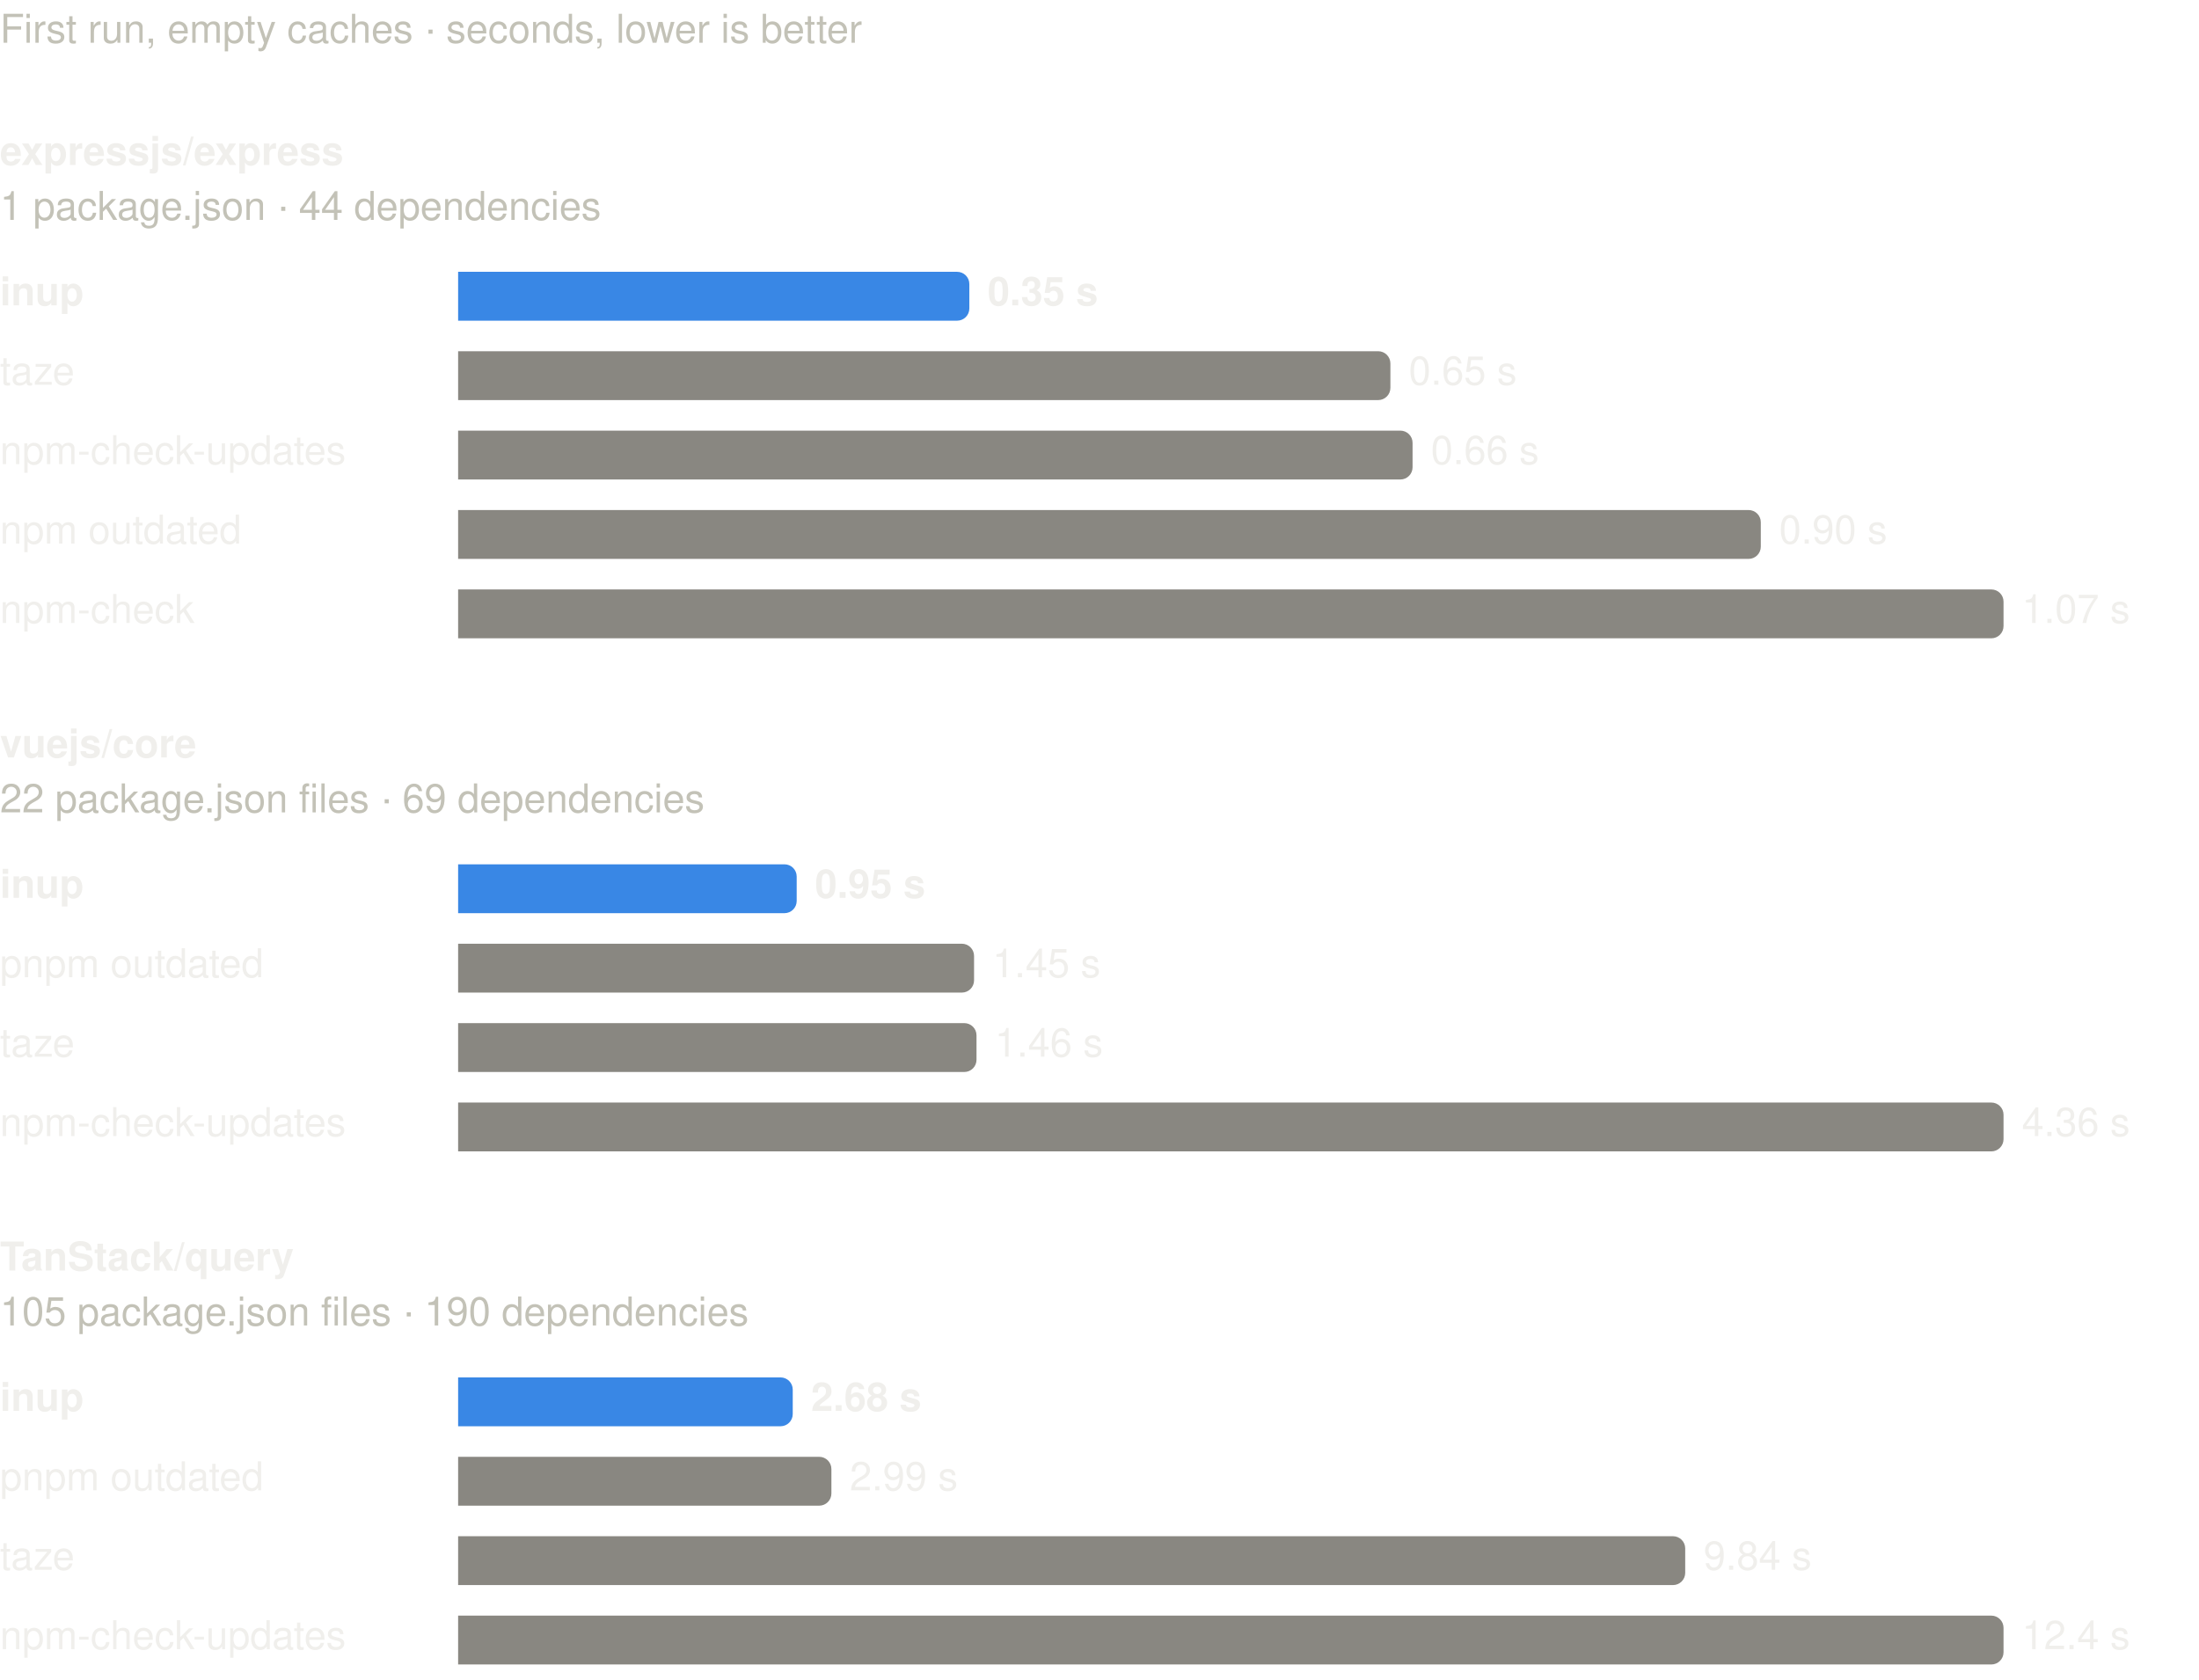
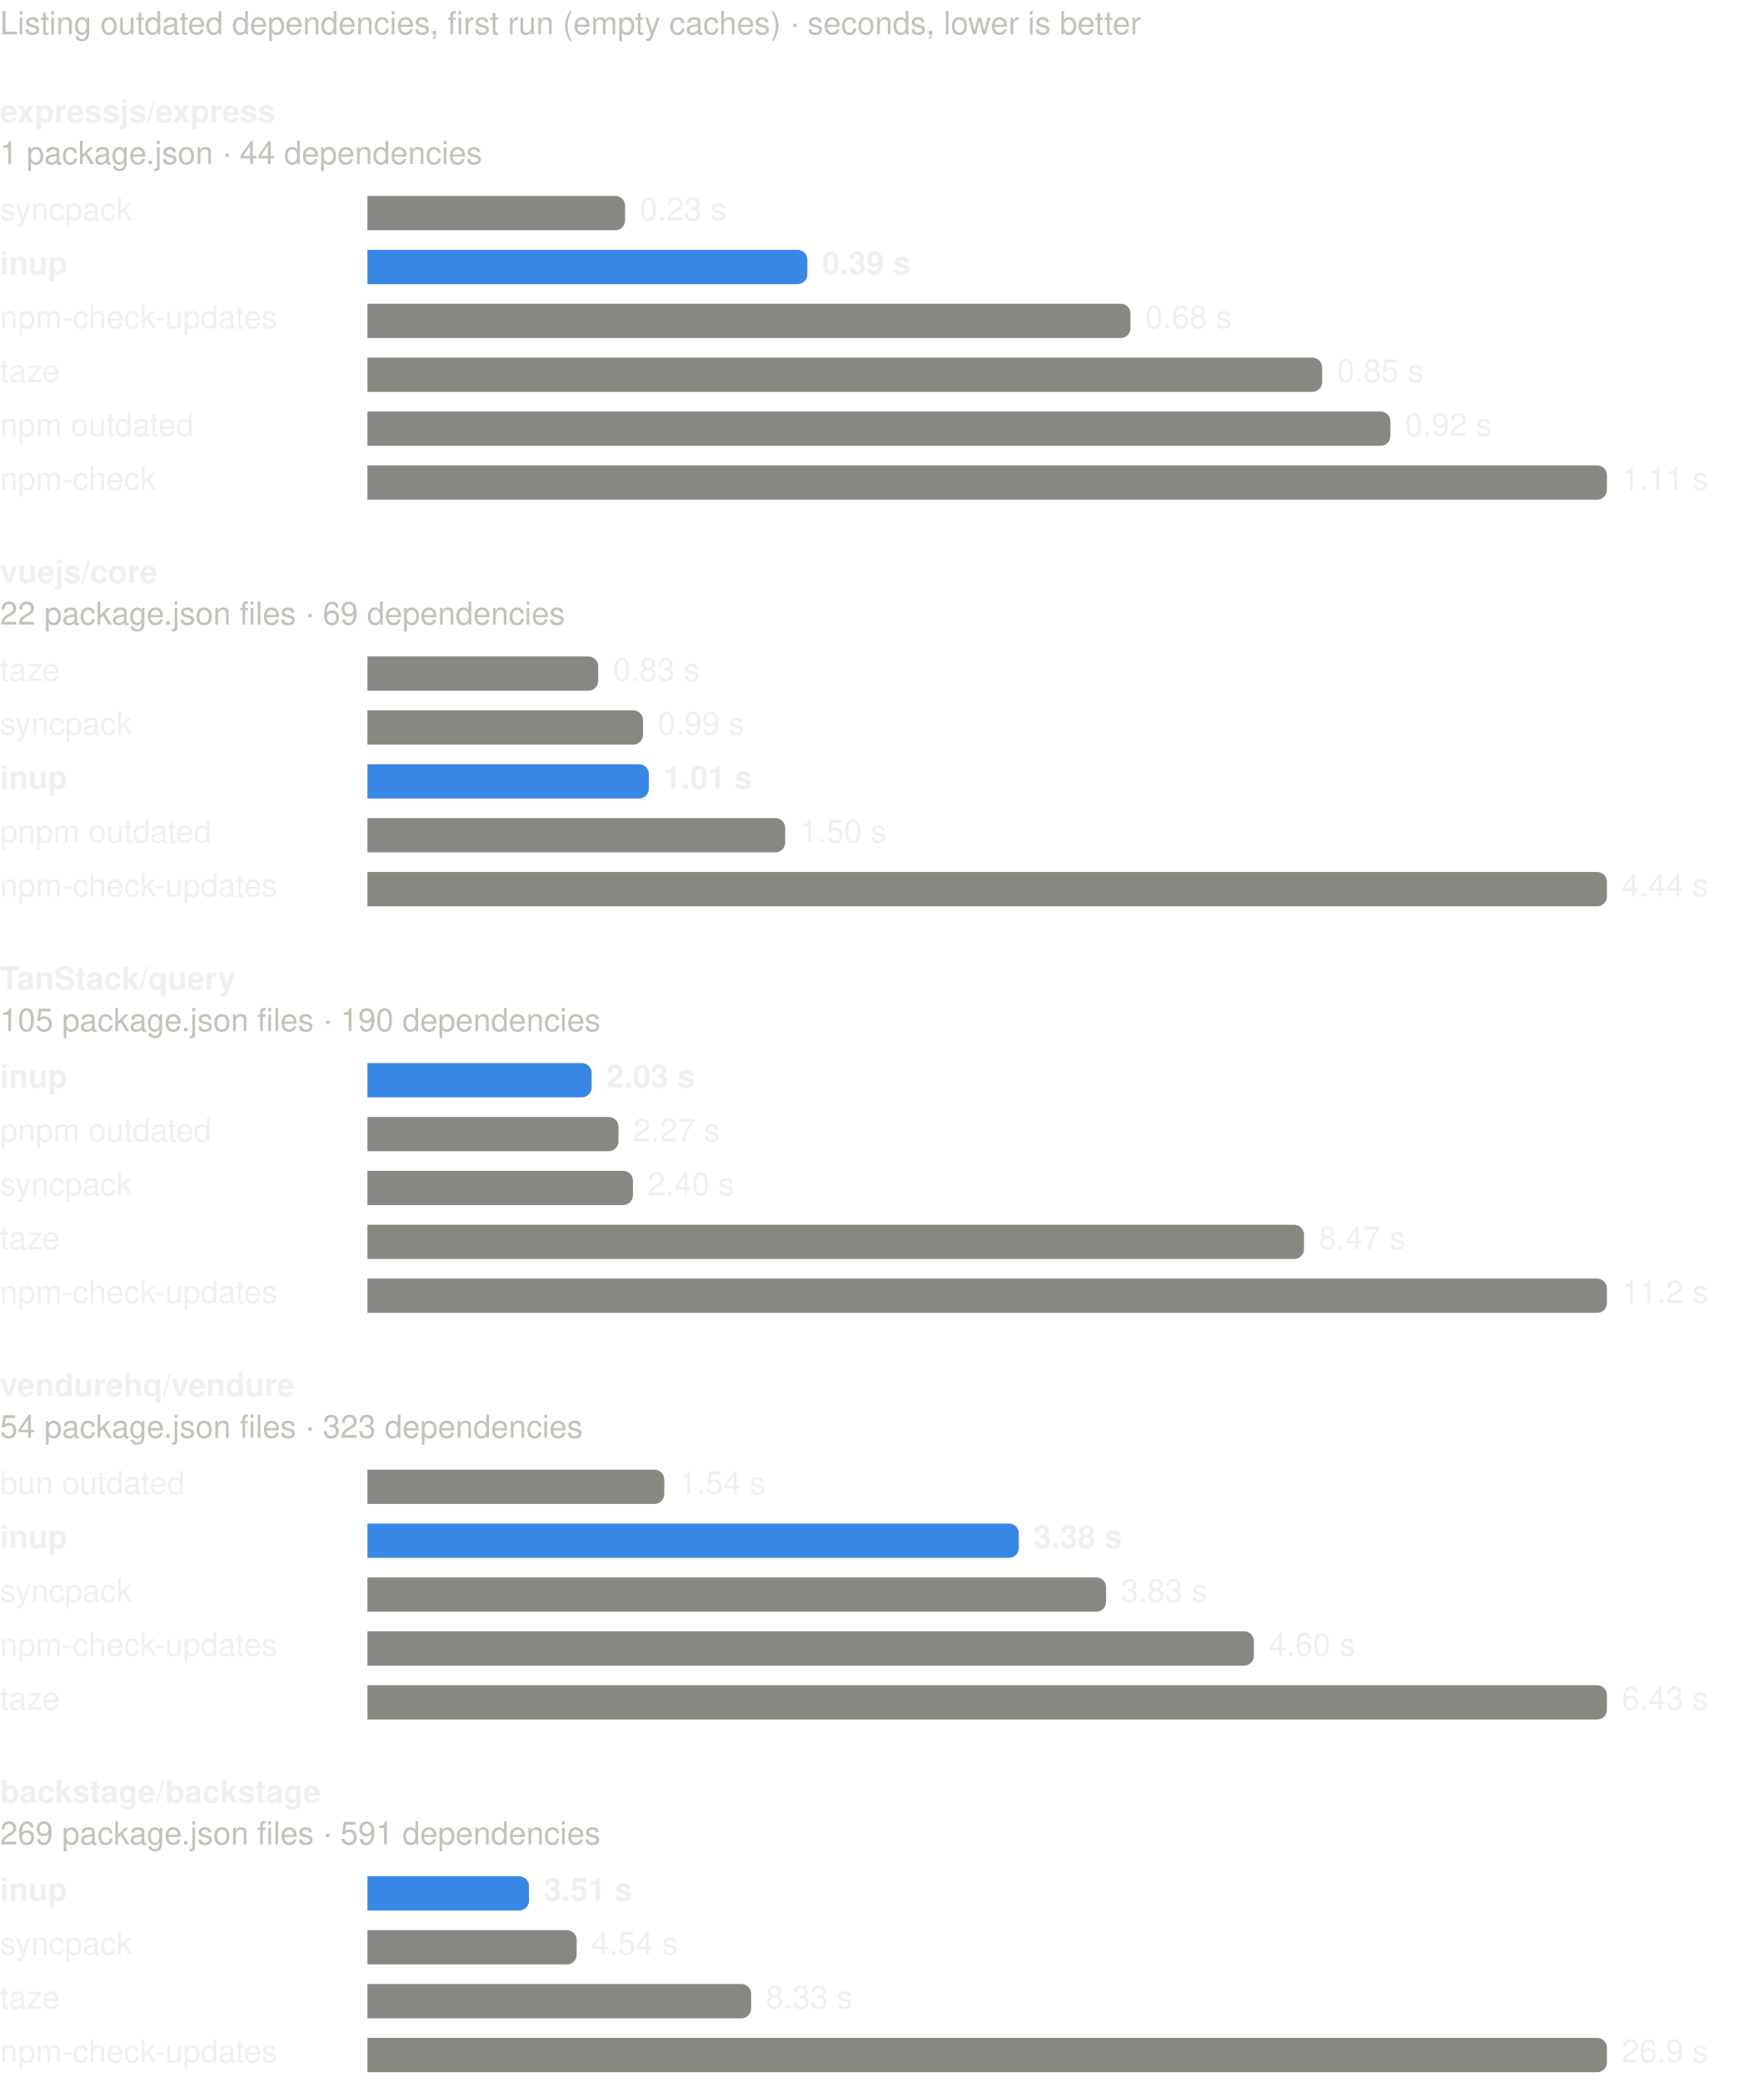
- <svg xmlns="http://www.w3.org/2000/svg" width="720" height="550" viewBox="0 0 720 550" role="img" aria-labelledby="title desc">
+ <svg xmlns="http://www.w3.org/2000/svg" width="720" height="850" viewBox="0 0 720 850" role="img" aria-labelledby="title desc">
  <style>text{font-family:system-ui,-apple-system,"Segoe UI",Helvetica,Arial,sans-serif;font-size:13px}</style>
-   <text x="0" y="14" fill="#c3c2b7">First run, empty caches · seconds, lower is better</text>
-   <text x="0" y="54" fill="#f0efec" font-weight="600">expressjs/express</text>
-   <text x="0" y="72" fill="#c3c2b7">1 package.json · 44 dependencies</text>
-   <text x="0" y="97" fill="#f0efec" dominant-baseline="central" font-weight="600">inup</text>
-   <path d="M150 89h163.383a4 4 0 0 1 4 4v8a4 4 0 0 1 -4 4h-163.383z" fill="#3987e5" />
-   <text x="323.383" y="97" fill="#f0efec" dominant-baseline="central" font-weight="600">0.35 s</text>
-   <text x="0" y="123" fill="#f0efec" dominant-baseline="central">taze</text>
-   <path d="M150 115h301.246a4 4 0 0 1 4 4v8a4 4 0 0 1 -4 4h-301.246z" fill="#898781" />
-   <text x="461.246" y="123" fill="#f0efec" dominant-baseline="central">0.65 s</text>
-   <text x="0" y="149" fill="#f0efec" dominant-baseline="central">npm-check-updates</text>
-   <path d="M150 141h308.505a4 4 0 0 1 4 4v8a4 4 0 0 1 -4 4h-308.505z" fill="#898781" />
-   <text x="468.505" y="149" fill="#f0efec" dominant-baseline="central">0.66 s</text>
+   <text x="0" y="14" fill="#c3c2b7">Listing outdated dependencies, first run (empty caches) · seconds, lower is better</text>
+   <text x="0" y="50" fill="#f0efec" font-weight="600">expressjs/express</text>
+   <text x="0" y="67" fill="#c3c2b7">1 package.json · 44 dependencies</text>
+   <text x="0" y="87" fill="#f0efec" dominant-baseline="central">syncpack</text>
+   <path d="M150 80h101.177a4 4 0 0 1 4 4v6a4 4 0 0 1 -4 4h-101.177z" fill="#898781" />
+   <text x="261.177" y="87" fill="#f0efec" dominant-baseline="central">0.23 s</text>
+   <text x="0" y="109" fill="#f0efec" dominant-baseline="central" font-weight="600">inup</text>
+   <path d="M150 102h175.598a4 4 0 0 1 4 4v6a4 4 0 0 1 -4 4h-175.598z" fill="#3987e5" />
+   <text x="335.598" y="109" fill="#f0efec" dominant-baseline="central" font-weight="600">0.39 s</text>
+   <text x="0" y="131" fill="#f0efec" dominant-baseline="central">npm-check-updates</text>
+   <path d="M150 124h307.501a4 4 0 0 1 4 4v6a4 4 0 0 1 -4 4h-307.501z" fill="#898781" />
+   <text x="467.501" y="131" fill="#f0efec" dominant-baseline="central">0.68 s</text>
+   <text x="0" y="153" fill="#f0efec" dominant-baseline="central">taze</text>
+   <path d="M150 146h385.741a4 4 0 0 1 4 4v6a4 4 0 0 1 -4 4h-385.741z" fill="#898781" />
+   <text x="545.741" y="153" fill="#f0efec" dominant-baseline="central">0.85 s</text>
  <text x="0" y="175" fill="#f0efec" dominant-baseline="central">npm outdated</text>
-   <path d="M150 167h422.524a4 4 0 0 1 4 4v8a4 4 0 0 1 -4 4h-422.524z" fill="#898781" />
-   <text x="582.524" y="175" fill="#f0efec" dominant-baseline="central">0.90 s</text>
-   <text x="0" y="201" fill="#f0efec" dominant-baseline="central">npm-check</text>
-   <path d="M150 193h502a4 4 0 0 1 4 4v8a4 4 0 0 1 -4 4h-502z" fill="#898781" />
-   <text x="662" y="201" fill="#f0efec" dominant-baseline="central">1.07 s</text>
-   <text x="0" y="248" fill="#f0efec" font-weight="600">vuejs/core</text>
-   <text x="0" y="266" fill="#c3c2b7">22 package.json files · 69 dependencies</text>
-   <text x="0" y="291" fill="#f0efec" dominant-baseline="central" font-weight="600">inup</text>
-   <path d="M150 283h106.853a4 4 0 0 1 4 4v8a4 4 0 0 1 -4 4h-106.853z" fill="#3987e5" />
-   <text x="266.853" y="291" fill="#f0efec" dominant-baseline="central" font-weight="600">0.95 s</text>
-   <text x="0" y="317" fill="#f0efec" dominant-baseline="central">pnpm outdated</text>
-   <path d="M150 309h164.928a4 4 0 0 1 4 4v8a4 4 0 0 1 -4 4h-164.928z" fill="#898781" />
-   <text x="324.928" y="317" fill="#f0efec" dominant-baseline="central">1.45 s</text>
-   <text x="0" y="343" fill="#f0efec" dominant-baseline="central">taze</text>
-   <path d="M150 335h165.729a4 4 0 0 1 4 4v8a4 4 0 0 1 -4 4h-165.729z" fill="#898781" />
-   <text x="325.729" y="343" fill="#f0efec" dominant-baseline="central">1.46 s</text>
-   <text x="0" y="369" fill="#f0efec" dominant-baseline="central">npm-check-updates</text>
-   <path d="M150 361h502a4 4 0 0 1 4 4v8a4 4 0 0 1 -4 4h-502z" fill="#898781" />
-   <text x="662" y="369" fill="#f0efec" dominant-baseline="central">4.36 s</text>
-   <text x="0" y="416" fill="#f0efec" font-weight="600">TanStack/query</text>
-   <text x="0" y="434" fill="#c3c2b7">105 package.json files · 190 dependencies</text>
-   <text x="0" y="459" fill="#f0efec" dominant-baseline="central" font-weight="600">inup</text>
-   <path d="M150 451h105.561a4 4 0 0 1 4 4v8a4 4 0 0 1 -4 4h-105.561z" fill="#3987e5" />
-   <text x="265.561" y="459" fill="#f0efec" dominant-baseline="central" font-weight="600">2.68 s</text>
-   <text x="0" y="485" fill="#f0efec" dominant-baseline="central">pnpm outdated</text>
-   <path d="M150 477h118.219a4 4 0 0 1 4 4v8a4 4 0 0 1 -4 4h-118.219z" fill="#898781" />
-   <text x="278.219" y="485" fill="#f0efec" dominant-baseline="central">2.99 s</text>
-   <text x="0" y="511" fill="#f0efec" dominant-baseline="central">taze</text>
-   <path d="M150 503h397.774a4 4 0 0 1 4 4v8a4 4 0 0 1 -4 4h-397.774z" fill="#898781" />
-   <text x="557.774" y="511" fill="#f0efec" dominant-baseline="central">9.84 s</text>
-   <text x="0" y="537" fill="#f0efec" dominant-baseline="central">npm-check-updates</text>
-   <path d="M150 529h502a4 4 0 0 1 4 4v8a4 4 0 0 1 -4 4h-502z" fill="#898781" />
-   <text x="662" y="537" fill="#f0efec" dominant-baseline="central">12.4 s</text>
+   <path d="M150 168h413.602a4 4 0 0 1 4 4v6a4 4 0 0 1 -4 4h-413.602z" fill="#898781" />
+   <text x="573.602" y="175" fill="#f0efec" dominant-baseline="central">0.92 s</text>
+   <text x="0" y="197" fill="#f0efec" dominant-baseline="central">npm-check</text>
+   <path d="M150 190h502a4 4 0 0 1 4 4v6a4 4 0 0 1 -4 4h-502z" fill="#898781" />
+   <text x="662" y="197" fill="#f0efec" dominant-baseline="central">1.11 s</text>
+   <text x="0" y="238" fill="#f0efec" font-weight="600">vuejs/core</text>
+   <text x="0" y="255" fill="#c3c2b7">22 package.json files · 69 dependencies</text>
+   <text x="0" y="275" fill="#f0efec" dominant-baseline="central">taze</text>
+   <path d="M150 268h90.209a4 4 0 0 1 4 4v6a4 4 0 0 1 -4 4h-90.209z" fill="#898781" />
+   <text x="250.209" y="275" fill="#f0efec" dominant-baseline="central">0.83 s</text>
+   <text x="0" y="297" fill="#f0efec" dominant-baseline="central">syncpack</text>
+   <path d="M150 290h108.505a4 4 0 0 1 4 4v6a4 4 0 0 1 -4 4h-108.505z" fill="#898781" />
+   <text x="268.505" y="297" fill="#f0efec" dominant-baseline="central">0.99 s</text>
+   <text x="0" y="319" fill="#f0efec" dominant-baseline="central" font-weight="600">inup</text>
+   <path d="M150 312h110.865a4 4 0 0 1 4 4v6a4 4 0 0 1 -4 4h-110.865z" fill="#3987e5" />
+   <text x="270.865" y="319" fill="#f0efec" dominant-baseline="central" font-weight="600">1.01 s</text>
+   <text x="0" y="341" fill="#f0efec" dominant-baseline="central">pnpm outdated</text>
+   <path d="M150 334h166.522a4 4 0 0 1 4 4v6a4 4 0 0 1 -4 4h-166.522z" fill="#898781" />
+   <text x="326.522" y="341" fill="#f0efec" dominant-baseline="central">1.50 s</text>
+   <text x="0" y="363" fill="#f0efec" dominant-baseline="central">npm-check-updates</text>
+   <path d="M150 356h502a4 4 0 0 1 4 4v6a4 4 0 0 1 -4 4h-502z" fill="#898781" />
+   <text x="662" y="363" fill="#f0efec" dominant-baseline="central">4.44 s</text>
+   <text x="0" y="404" fill="#f0efec" font-weight="600">TanStack/query</text>
+   <text x="0" y="421" fill="#c3c2b7">105 package.json files · 190 dependencies</text>
+   <text x="0" y="441" fill="#f0efec" dominant-baseline="central" font-weight="600">inup</text>
+   <path d="M150 434h87.532a4 4 0 0 1 4 4v6a4 4 0 0 1 -4 4h-87.532z" fill="#3987e5" />
+   <text x="247.532" y="441" fill="#f0efec" dominant-baseline="central" font-weight="600">2.03 s</text>
+   <text x="0" y="463" fill="#f0efec" dominant-baseline="central">pnpm outdated</text>
+   <path d="M150 456h98.48a4 4 0 0 1 4 4v6a4 4 0 0 1 -4 4h-98.48z" fill="#898781" />
+   <text x="258.48" y="463" fill="#f0efec" dominant-baseline="central">2.27 s</text>
+   <text x="0" y="485" fill="#f0efec" dominant-baseline="central">syncpack</text>
+   <path d="M150 478h104.372a4 4 0 0 1 4 4v6a4 4 0 0 1 -4 4h-104.372z" fill="#898781" />
+   <text x="264.372" y="485" fill="#f0efec" dominant-baseline="central">2.40 s</text>
+   <text x="0" y="507" fill="#f0efec" dominant-baseline="central">taze</text>
+   <path d="M150 500h378.327a4 4 0 0 1 4 4v6a4 4 0 0 1 -4 4h-378.327z" fill="#898781" />
+   <text x="538.327" y="507" fill="#f0efec" dominant-baseline="central">8.47 s</text>
+   <text x="0" y="529" fill="#f0efec" dominant-baseline="central">npm-check-updates</text>
+   <path d="M150 522h502a4 4 0 0 1 4 4v6a4 4 0 0 1 -4 4h-502z" fill="#898781" />
+   <text x="662" y="529" fill="#f0efec" dominant-baseline="central">11.2 s</text>
+   <text x="0" y="570" fill="#f0efec" font-weight="600">vendurehq/vendure</text>
+   <text x="0" y="587" fill="#c3c2b7">54 package.json files · 323 dependencies</text>
+   <text x="0" y="607" fill="#f0efec" dominant-baseline="central">bun outdated</text>
+   <path d="M150 600h117.178a4 4 0 0 1 4 4v6a4 4 0 0 1 -4 4h-117.178z" fill="#898781" />
+   <text x="277.178" y="607" fill="#f0efec" dominant-baseline="central">1.54 s</text>
+   <text x="0" y="629" fill="#f0efec" dominant-baseline="central" font-weight="600">inup</text>
+   <path d="M150 622h261.898a4 4 0 0 1 4 4v6a4 4 0 0 1 -4 4h-261.898z" fill="#3987e5" />
+   <text x="421.898" y="629" fill="#f0efec" dominant-baseline="central" font-weight="600">3.38 s</text>
+   <text x="0" y="651" fill="#f0efec" dominant-baseline="central">syncpack</text>
+   <path d="M150 644h297.534a4 4 0 0 1 4 4v6a4 4 0 0 1 -4 4h-297.534z" fill="#898781" />
+   <text x="457.534" y="651" fill="#f0efec" dominant-baseline="central">3.83 s</text>
+   <text x="0" y="673" fill="#f0efec" dominant-baseline="central">npm-check-updates</text>
+   <path d="M150 666h357.867a4 4 0 0 1 4 4v6a4 4 0 0 1 -4 4h-357.867z" fill="#898781" />
+   <text x="517.867" y="673" fill="#f0efec" dominant-baseline="central">4.60 s</text>
+   <text x="0" y="695" fill="#f0efec" dominant-baseline="central">taze</text>
+   <path d="M150 688h502a4 4 0 0 1 4 4v6a4 4 0 0 1 -4 4h-502z" fill="#898781" />
+   <text x="662" y="695" fill="#f0efec" dominant-baseline="central">6.43 s</text>
+   <text x="0" y="736" fill="#f0efec" font-weight="600">backstage/backstage</text>
+   <text x="0" y="753" fill="#c3c2b7">269 package.json files · 591 dependencies</text>
+   <text x="0" y="773" fill="#f0efec" dominant-baseline="central" font-weight="600">inup</text>
+   <path d="M150 766h61.956a4 4 0 0 1 4 4v6a4 4 0 0 1 -4 4h-61.956z" fill="#3987e5" />
+   <text x="221.956" y="773" fill="#f0efec" dominant-baseline="central" font-weight="600">3.51 s</text>
+   <text x="0" y="795" fill="#f0efec" dominant-baseline="central">syncpack</text>
+   <path d="M150 788h81.424a4 4 0 0 1 4 4v6a4 4 0 0 1 -4 4h-81.424z" fill="#898781" />
+   <text x="241.424" y="795" fill="#f0efec" dominant-baseline="central">4.54 s</text>
+   <text x="0" y="817" fill="#f0efec" dominant-baseline="central">taze</text>
+   <path d="M150 810h152.648a4 4 0 0 1 4 4v6a4 4 0 0 1 -4 4h-152.648z" fill="#898781" />
+   <text x="312.648" y="817" fill="#f0efec" dominant-baseline="central">8.33 s</text>
+   <text x="0" y="839" fill="#f0efec" dominant-baseline="central">npm-check-updates</text>
+   <path d="M150 832h502a4 4 0 0 1 4 4v6a4 4 0 0 1 -4 4h-502z" fill="#898781" />
+   <text x="662" y="839" fill="#f0efec" dominant-baseline="central">26.9 s</text>
</svg>
